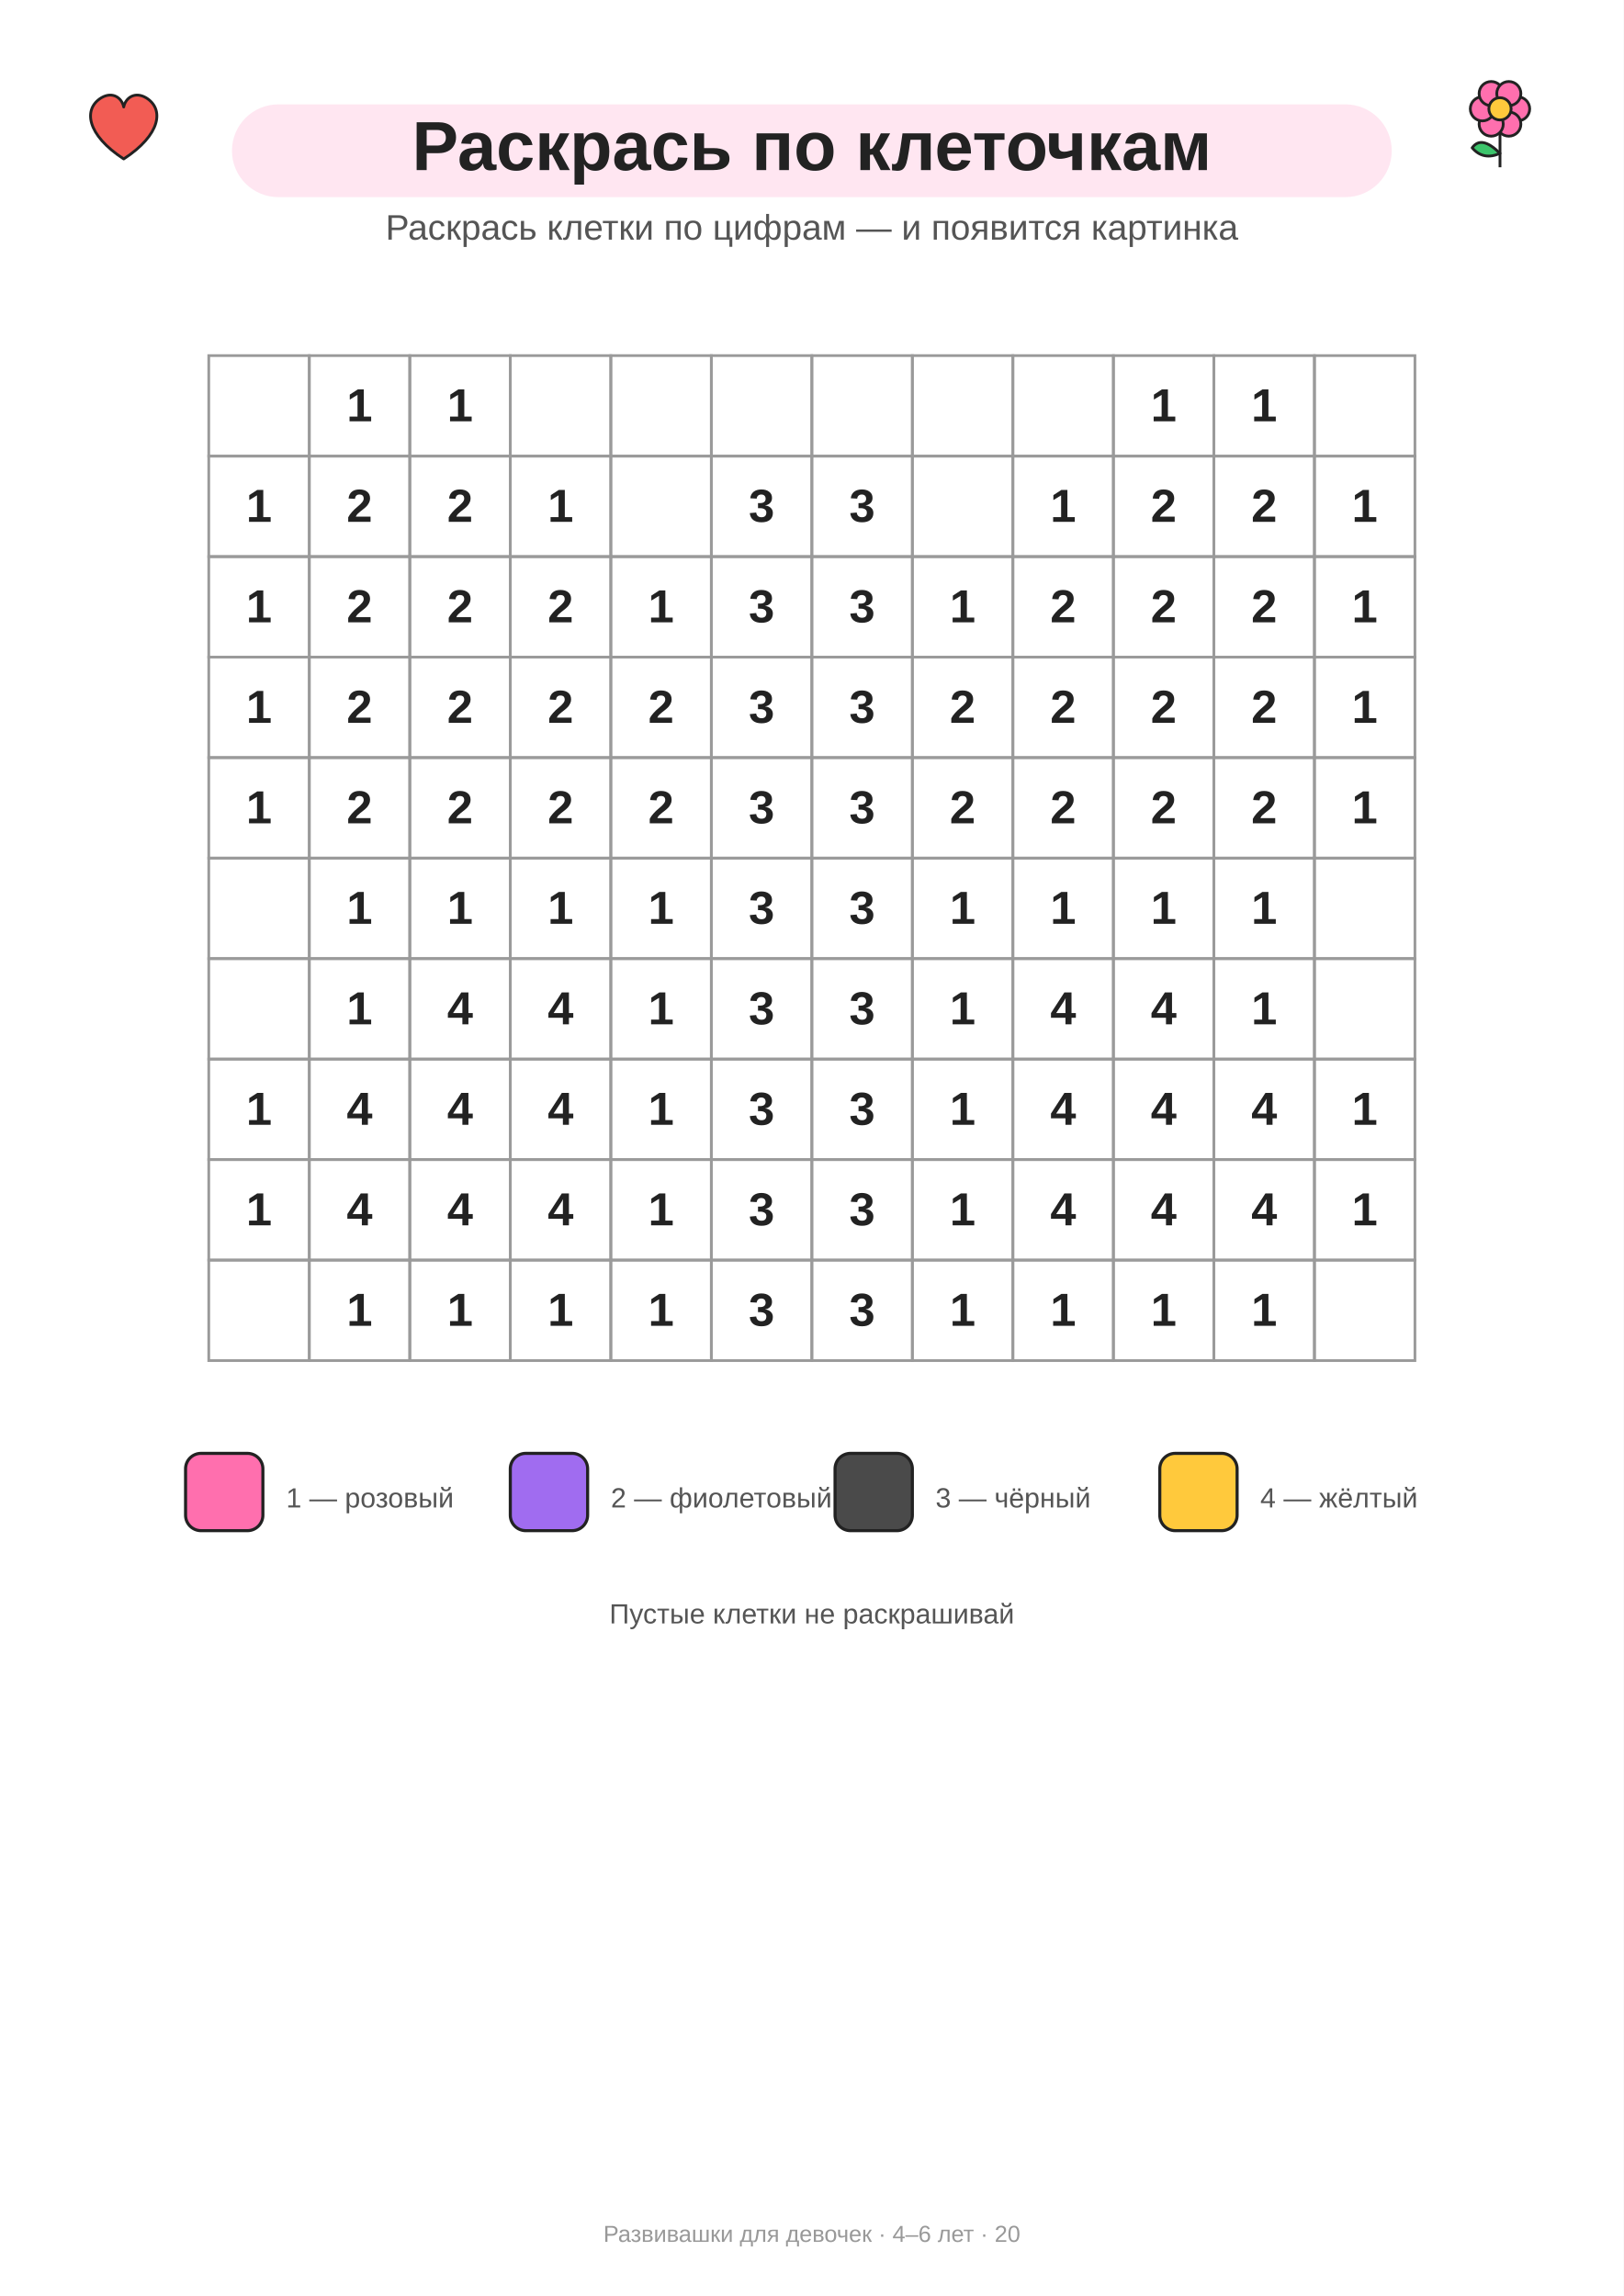
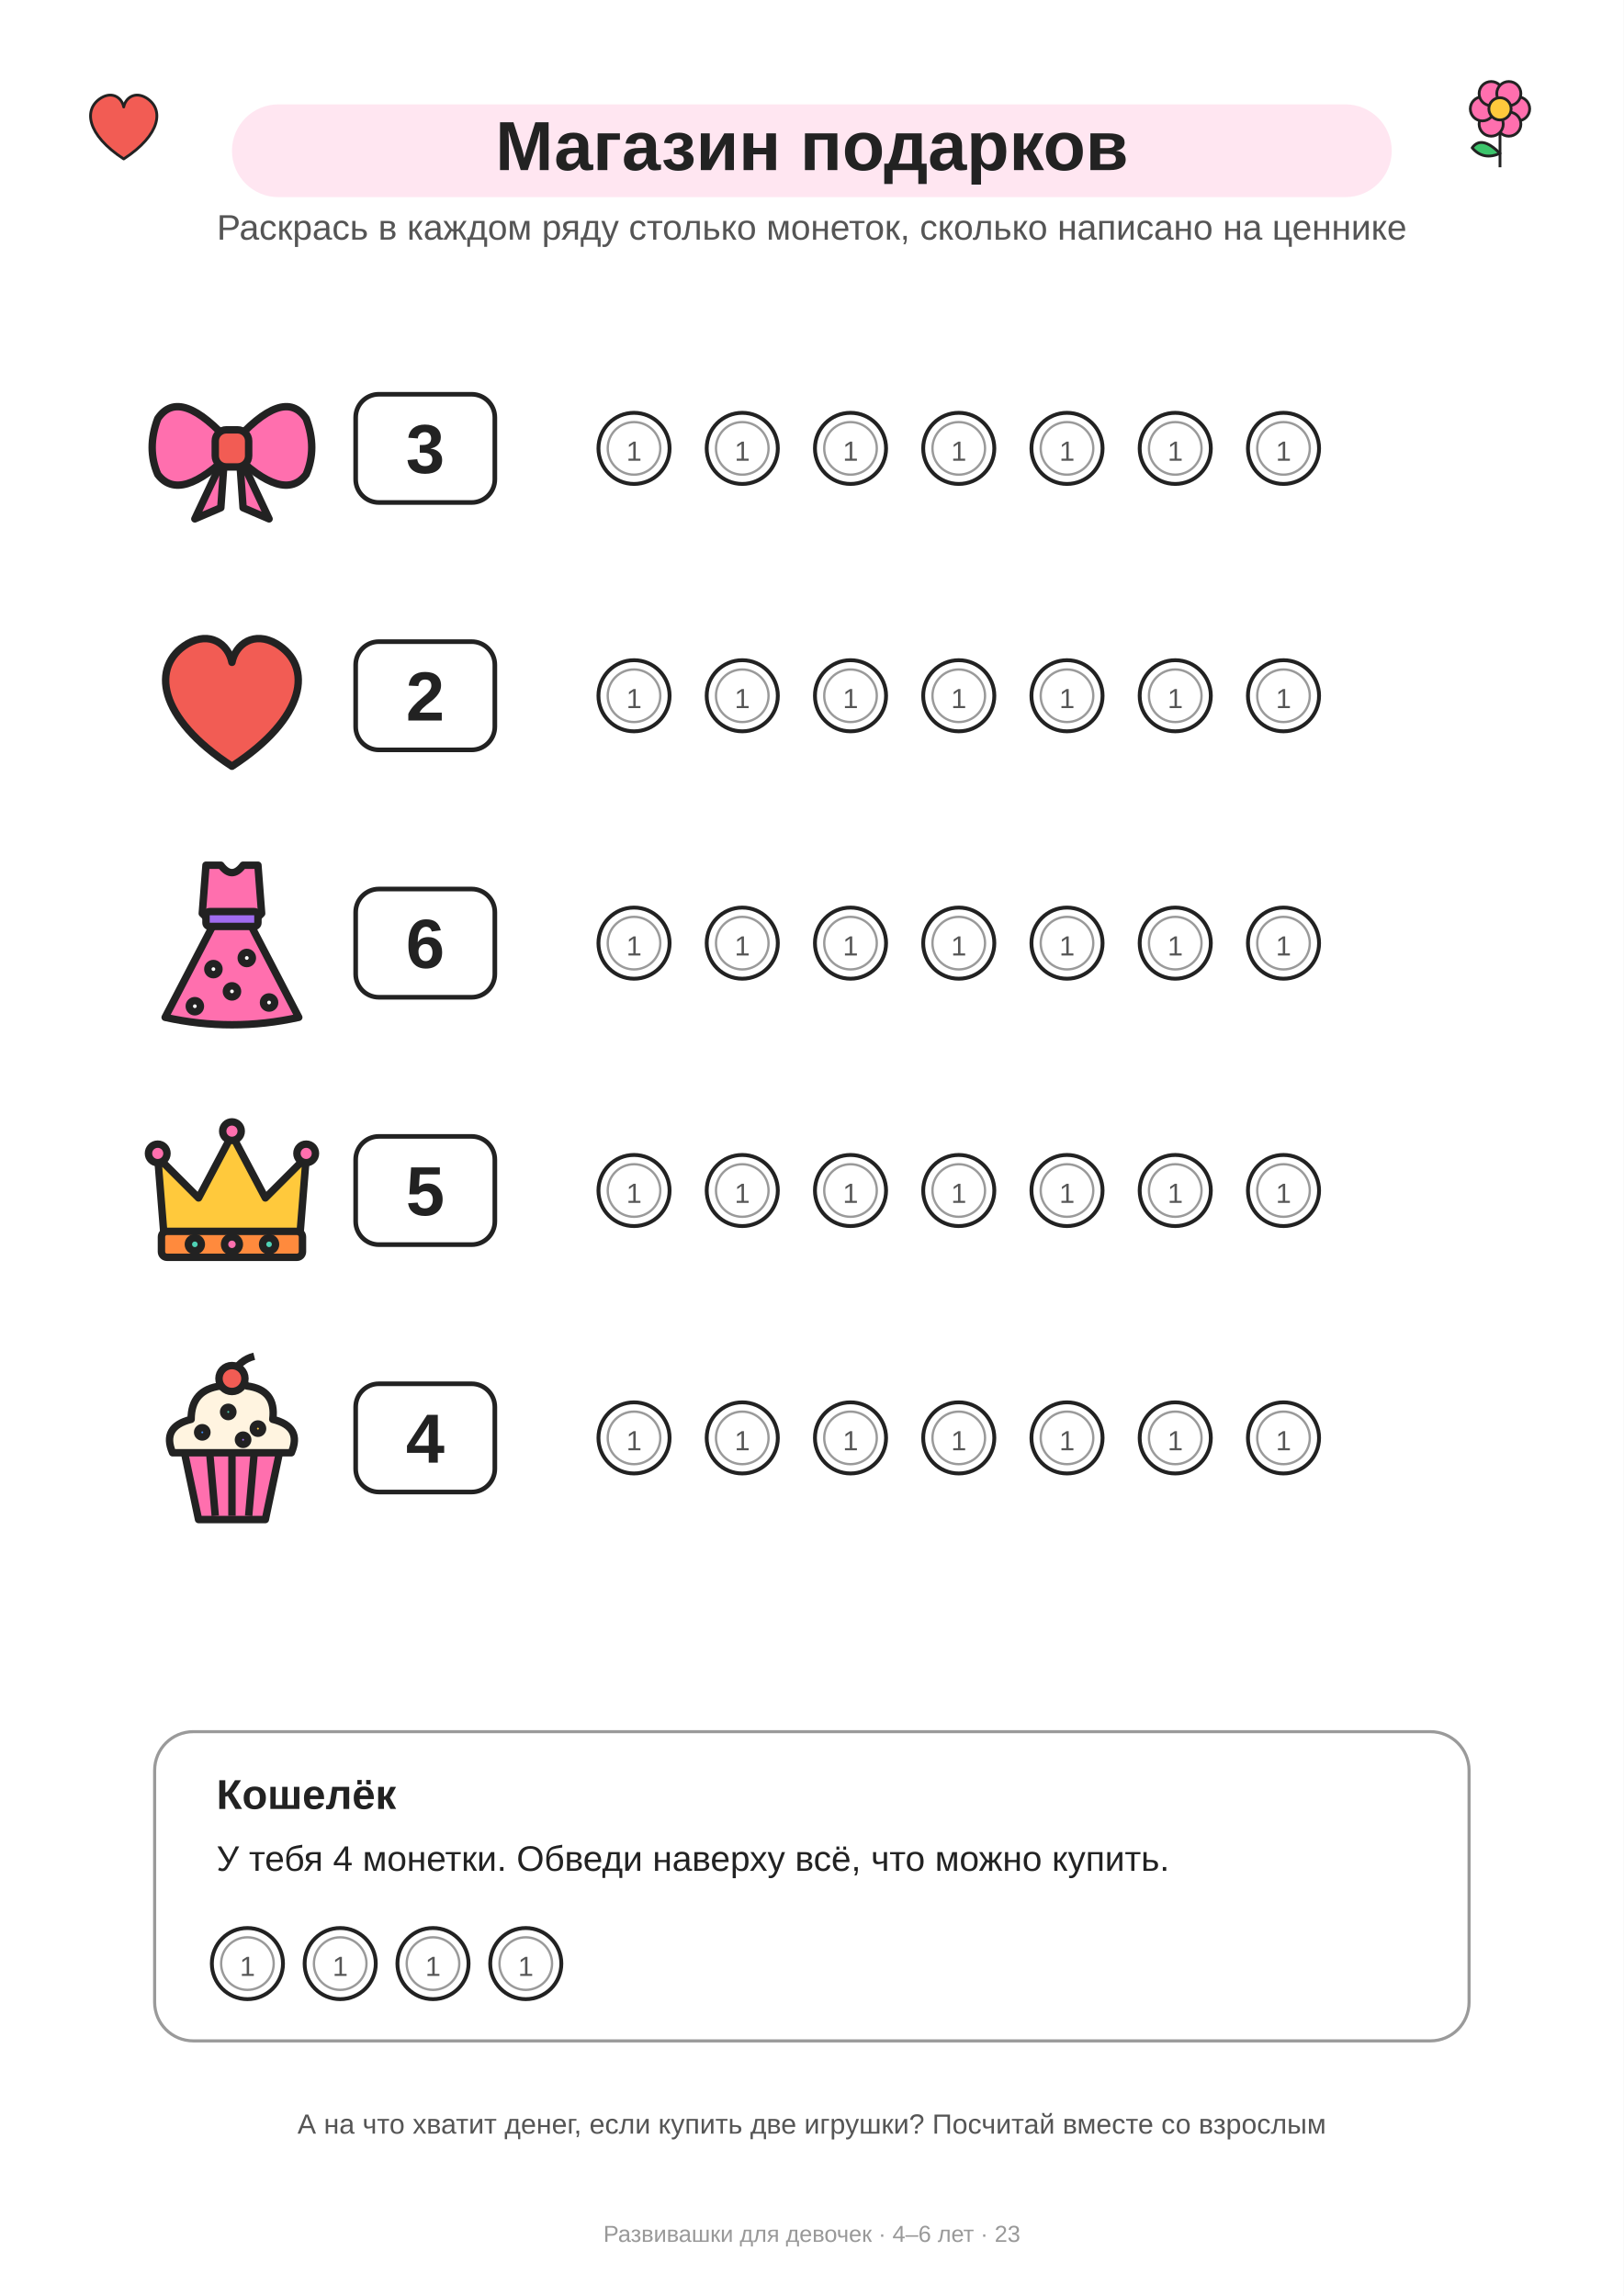
<svg xmlns="http://www.w3.org/2000/svg" viewBox="0 0 210 297" width="210mm" height="297mm">
  <style>
  text { font-family: "Segoe UI", "Arial", sans-serif; fill: #222; }
  .title { font-size: 9px; font-weight: 700; }
  .task { font-size: 4.6px; fill: #555; }
  .cover1 { font-size: 15px; font-weight: 700; fill: #C94B4B; }
  .h3 { font-size: 5.4px; font-weight: 700; }
  .body { font-size: 4.6px; }
  .small { font-size: 3.6px; fill: #555; }
  .foot { font-size: 3px; fill: #999; }
  .digit { font-size: 9px; font-weight: 700; }
  .dotnum { font-size: 5.6px; font-weight: 700; }
  .cbn { font-size: 6px; font-weight: 700; }
  .dict { font-size: 7px; font-weight: 700; }
  .trace { font-size: 26px; font-weight: 700; fill: #eeeeee; stroke: #8a8a8a; stroke-width: 0.5; stroke-dasharray: 1.2 1; }
  .traceword { font-size: 17px; font-weight: 700; fill: #eeeeee; stroke: #8a8a8a; stroke-width: 0.4; stroke-dasharray: 1 0.8; }
  .word { font-size: 8px; font-weight: 700; letter-spacing: 0.6px; }</style>
  <rect width="210" height="297" fill="#fff" />
  <rect x="30" y="13.5" width="150" height="12" rx="6" fill="#FFE6F1" />
-   <text x="105" y="22" text-anchor="middle" class="title">Раскрась по клеточкам</text>
-   <text x="105" y="31" text-anchor="middle" class="task">Раскрась клетки по цифрам — и появится картинка</text>
+   <text x="105" y="22" text-anchor="middle" class="title">Магазин подарков</text>
+   <text x="105" y="31" text-anchor="middle" class="task">Раскрась в каждом ряду столько монеток, сколько написано на ценнике</text>
  <g transform="translate(10 10) scale(0.12)" stroke="#222" stroke-width="3" stroke-linejoin="round">
    <path d="M50 88 C10 62 6 34 26 22 C38 15 48 22 50 32 C52 22 62 15 74 22 C94 34 90 62 50 88 Z" fill="#F25C54" />
  </g>
  <g transform="translate(188 10) scale(0.12)" stroke="#222" stroke-width="3" stroke-linejoin="round">
    <path d="M50 50 L50 97" fill="none" />
    <path d="M50 82 Q30 62 20 76 Q32 90 50 82 Z" fill="#3CC46B" />
    <circle cx="69" cy="34" r="13" fill="#FF6FAE" />
    <circle cx="59.5" cy="50.45" r="13" fill="#FF6FAE" />
    <circle cx="40.5" cy="50.45" r="13" fill="#FF6FAE" />
    <circle cx="31" cy="34" r="13" fill="#FF6FAE" />
    <circle cx="40.5" cy="17.55" r="13" fill="#FF6FAE" />
    <circle cx="59.5" cy="17.55" r="13" fill="#FF6FAE" />
    <circle cx="50" cy="34" r="12" fill="#FFC93C" />
  </g>
-   <rect x="27" y="46" width="13" height="13" fill="none" stroke="#9a9a9a" stroke-width="0.35" />
-   <rect x="40" y="46" width="13" height="13" fill="none" stroke="#9a9a9a" stroke-width="0.35" />
-   <text x="46.5" y="54.5" text-anchor="middle" class="cbn">1</text>
-   <rect x="53" y="46" width="13" height="13" fill="none" stroke="#9a9a9a" stroke-width="0.35" />
-   <text x="59.5" y="54.5" text-anchor="middle" class="cbn">1</text>
-   <rect x="66" y="46" width="13" height="13" fill="none" stroke="#9a9a9a" stroke-width="0.35" />
-   <rect x="79" y="46" width="13" height="13" fill="none" stroke="#9a9a9a" stroke-width="0.35" />
-   <rect x="92" y="46" width="13" height="13" fill="none" stroke="#9a9a9a" stroke-width="0.35" />
-   <rect x="105" y="46" width="13" height="13" fill="none" stroke="#9a9a9a" stroke-width="0.35" />
-   <rect x="118" y="46" width="13" height="13" fill="none" stroke="#9a9a9a" stroke-width="0.35" />
-   <rect x="131" y="46" width="13" height="13" fill="none" stroke="#9a9a9a" stroke-width="0.35" />
-   <rect x="144" y="46" width="13" height="13" fill="none" stroke="#9a9a9a" stroke-width="0.35" />
-   <text x="150.5" y="54.5" text-anchor="middle" class="cbn">1</text>
-   <rect x="157" y="46" width="13" height="13" fill="none" stroke="#9a9a9a" stroke-width="0.35" />
-   <text x="163.5" y="54.5" text-anchor="middle" class="cbn">1</text>
-   <rect x="170" y="46" width="13" height="13" fill="none" stroke="#9a9a9a" stroke-width="0.35" />
-   <rect x="27" y="59" width="13" height="13" fill="none" stroke="#9a9a9a" stroke-width="0.35" />
-   <text x="33.5" y="67.5" text-anchor="middle" class="cbn">1</text>
-   <rect x="40" y="59" width="13" height="13" fill="none" stroke="#9a9a9a" stroke-width="0.35" />
-   <text x="46.5" y="67.5" text-anchor="middle" class="cbn">2</text>
-   <rect x="53" y="59" width="13" height="13" fill="none" stroke="#9a9a9a" stroke-width="0.35" />
-   <text x="59.5" y="67.5" text-anchor="middle" class="cbn">2</text>
-   <rect x="66" y="59" width="13" height="13" fill="none" stroke="#9a9a9a" stroke-width="0.35" />
-   <text x="72.5" y="67.5" text-anchor="middle" class="cbn">1</text>
-   <rect x="79" y="59" width="13" height="13" fill="none" stroke="#9a9a9a" stroke-width="0.35" />
-   <rect x="92" y="59" width="13" height="13" fill="none" stroke="#9a9a9a" stroke-width="0.35" />
-   <text x="98.5" y="67.5" text-anchor="middle" class="cbn">3</text>
-   <rect x="105" y="59" width="13" height="13" fill="none" stroke="#9a9a9a" stroke-width="0.35" />
-   <text x="111.5" y="67.5" text-anchor="middle" class="cbn">3</text>
-   <rect x="118" y="59" width="13" height="13" fill="none" stroke="#9a9a9a" stroke-width="0.35" />
-   <rect x="131" y="59" width="13" height="13" fill="none" stroke="#9a9a9a" stroke-width="0.35" />
-   <text x="137.5" y="67.5" text-anchor="middle" class="cbn">1</text>
-   <rect x="144" y="59" width="13" height="13" fill="none" stroke="#9a9a9a" stroke-width="0.35" />
-   <text x="150.5" y="67.5" text-anchor="middle" class="cbn">2</text>
-   <rect x="157" y="59" width="13" height="13" fill="none" stroke="#9a9a9a" stroke-width="0.35" />
-   <text x="163.5" y="67.5" text-anchor="middle" class="cbn">2</text>
-   <rect x="170" y="59" width="13" height="13" fill="none" stroke="#9a9a9a" stroke-width="0.35" />
-   <text x="176.5" y="67.5" text-anchor="middle" class="cbn">1</text>
-   <rect x="27" y="72" width="13" height="13" fill="none" stroke="#9a9a9a" stroke-width="0.35" />
-   <text x="33.5" y="80.5" text-anchor="middle" class="cbn">1</text>
-   <rect x="40" y="72" width="13" height="13" fill="none" stroke="#9a9a9a" stroke-width="0.35" />
-   <text x="46.5" y="80.5" text-anchor="middle" class="cbn">2</text>
-   <rect x="53" y="72" width="13" height="13" fill="none" stroke="#9a9a9a" stroke-width="0.35" />
-   <text x="59.5" y="80.5" text-anchor="middle" class="cbn">2</text>
-   <rect x="66" y="72" width="13" height="13" fill="none" stroke="#9a9a9a" stroke-width="0.35" />
-   <text x="72.5" y="80.5" text-anchor="middle" class="cbn">2</text>
-   <rect x="79" y="72" width="13" height="13" fill="none" stroke="#9a9a9a" stroke-width="0.35" />
-   <text x="85.5" y="80.5" text-anchor="middle" class="cbn">1</text>
-   <rect x="92" y="72" width="13" height="13" fill="none" stroke="#9a9a9a" stroke-width="0.35" />
-   <text x="98.5" y="80.5" text-anchor="middle" class="cbn">3</text>
-   <rect x="105" y="72" width="13" height="13" fill="none" stroke="#9a9a9a" stroke-width="0.35" />
-   <text x="111.5" y="80.5" text-anchor="middle" class="cbn">3</text>
-   <rect x="118" y="72" width="13" height="13" fill="none" stroke="#9a9a9a" stroke-width="0.35" />
-   <text x="124.5" y="80.5" text-anchor="middle" class="cbn">1</text>
-   <rect x="131" y="72" width="13" height="13" fill="none" stroke="#9a9a9a" stroke-width="0.35" />
-   <text x="137.5" y="80.5" text-anchor="middle" class="cbn">2</text>
-   <rect x="144" y="72" width="13" height="13" fill="none" stroke="#9a9a9a" stroke-width="0.35" />
-   <text x="150.5" y="80.5" text-anchor="middle" class="cbn">2</text>
-   <rect x="157" y="72" width="13" height="13" fill="none" stroke="#9a9a9a" stroke-width="0.35" />
-   <text x="163.5" y="80.5" text-anchor="middle" class="cbn">2</text>
-   <rect x="170" y="72" width="13" height="13" fill="none" stroke="#9a9a9a" stroke-width="0.35" />
-   <text x="176.5" y="80.5" text-anchor="middle" class="cbn">1</text>
-   <rect x="27" y="85" width="13" height="13" fill="none" stroke="#9a9a9a" stroke-width="0.35" />
-   <text x="33.5" y="93.5" text-anchor="middle" class="cbn">1</text>
-   <rect x="40" y="85" width="13" height="13" fill="none" stroke="#9a9a9a" stroke-width="0.35" />
-   <text x="46.5" y="93.5" text-anchor="middle" class="cbn">2</text>
-   <rect x="53" y="85" width="13" height="13" fill="none" stroke="#9a9a9a" stroke-width="0.35" />
-   <text x="59.5" y="93.5" text-anchor="middle" class="cbn">2</text>
-   <rect x="66" y="85" width="13" height="13" fill="none" stroke="#9a9a9a" stroke-width="0.35" />
-   <text x="72.5" y="93.5" text-anchor="middle" class="cbn">2</text>
-   <rect x="79" y="85" width="13" height="13" fill="none" stroke="#9a9a9a" stroke-width="0.35" />
-   <text x="85.5" y="93.5" text-anchor="middle" class="cbn">2</text>
-   <rect x="92" y="85" width="13" height="13" fill="none" stroke="#9a9a9a" stroke-width="0.35" />
-   <text x="98.5" y="93.5" text-anchor="middle" class="cbn">3</text>
-   <rect x="105" y="85" width="13" height="13" fill="none" stroke="#9a9a9a" stroke-width="0.35" />
-   <text x="111.5" y="93.5" text-anchor="middle" class="cbn">3</text>
-   <rect x="118" y="85" width="13" height="13" fill="none" stroke="#9a9a9a" stroke-width="0.35" />
-   <text x="124.5" y="93.5" text-anchor="middle" class="cbn">2</text>
-   <rect x="131" y="85" width="13" height="13" fill="none" stroke="#9a9a9a" stroke-width="0.35" />
-   <text x="137.5" y="93.5" text-anchor="middle" class="cbn">2</text>
-   <rect x="144" y="85" width="13" height="13" fill="none" stroke="#9a9a9a" stroke-width="0.35" />
-   <text x="150.5" y="93.5" text-anchor="middle" class="cbn">2</text>
-   <rect x="157" y="85" width="13" height="13" fill="none" stroke="#9a9a9a" stroke-width="0.35" />
-   <text x="163.5" y="93.5" text-anchor="middle" class="cbn">2</text>
-   <rect x="170" y="85" width="13" height="13" fill="none" stroke="#9a9a9a" stroke-width="0.35" />
-   <text x="176.5" y="93.5" text-anchor="middle" class="cbn">1</text>
-   <rect x="27" y="98" width="13" height="13" fill="none" stroke="#9a9a9a" stroke-width="0.35" />
-   <text x="33.5" y="106.5" text-anchor="middle" class="cbn">1</text>
-   <rect x="40" y="98" width="13" height="13" fill="none" stroke="#9a9a9a" stroke-width="0.35" />
-   <text x="46.5" y="106.5" text-anchor="middle" class="cbn">2</text>
-   <rect x="53" y="98" width="13" height="13" fill="none" stroke="#9a9a9a" stroke-width="0.35" />
-   <text x="59.5" y="106.5" text-anchor="middle" class="cbn">2</text>
-   <rect x="66" y="98" width="13" height="13" fill="none" stroke="#9a9a9a" stroke-width="0.35" />
-   <text x="72.5" y="106.5" text-anchor="middle" class="cbn">2</text>
-   <rect x="79" y="98" width="13" height="13" fill="none" stroke="#9a9a9a" stroke-width="0.35" />
-   <text x="85.5" y="106.5" text-anchor="middle" class="cbn">2</text>
-   <rect x="92" y="98" width="13" height="13" fill="none" stroke="#9a9a9a" stroke-width="0.35" />
-   <text x="98.5" y="106.5" text-anchor="middle" class="cbn">3</text>
-   <rect x="105" y="98" width="13" height="13" fill="none" stroke="#9a9a9a" stroke-width="0.35" />
-   <text x="111.5" y="106.5" text-anchor="middle" class="cbn">3</text>
-   <rect x="118" y="98" width="13" height="13" fill="none" stroke="#9a9a9a" stroke-width="0.35" />
-   <text x="124.5" y="106.5" text-anchor="middle" class="cbn">2</text>
-   <rect x="131" y="98" width="13" height="13" fill="none" stroke="#9a9a9a" stroke-width="0.35" />
-   <text x="137.5" y="106.5" text-anchor="middle" class="cbn">2</text>
-   <rect x="144" y="98" width="13" height="13" fill="none" stroke="#9a9a9a" stroke-width="0.35" />
-   <text x="150.5" y="106.5" text-anchor="middle" class="cbn">2</text>
-   <rect x="157" y="98" width="13" height="13" fill="none" stroke="#9a9a9a" stroke-width="0.35" />
-   <text x="163.5" y="106.5" text-anchor="middle" class="cbn">2</text>
-   <rect x="170" y="98" width="13" height="13" fill="none" stroke="#9a9a9a" stroke-width="0.35" />
-   <text x="176.5" y="106.5" text-anchor="middle" class="cbn">1</text>
-   <rect x="27" y="111" width="13" height="13" fill="none" stroke="#9a9a9a" stroke-width="0.35" />
-   <rect x="40" y="111" width="13" height="13" fill="none" stroke="#9a9a9a" stroke-width="0.35" />
-   <text x="46.5" y="119.5" text-anchor="middle" class="cbn">1</text>
-   <rect x="53" y="111" width="13" height="13" fill="none" stroke="#9a9a9a" stroke-width="0.35" />
-   <text x="59.5" y="119.5" text-anchor="middle" class="cbn">1</text>
-   <rect x="66" y="111" width="13" height="13" fill="none" stroke="#9a9a9a" stroke-width="0.35" />
-   <text x="72.5" y="119.5" text-anchor="middle" class="cbn">1</text>
-   <rect x="79" y="111" width="13" height="13" fill="none" stroke="#9a9a9a" stroke-width="0.35" />
-   <text x="85.5" y="119.5" text-anchor="middle" class="cbn">1</text>
-   <rect x="92" y="111" width="13" height="13" fill="none" stroke="#9a9a9a" stroke-width="0.35" />
-   <text x="98.5" y="119.5" text-anchor="middle" class="cbn">3</text>
-   <rect x="105" y="111" width="13" height="13" fill="none" stroke="#9a9a9a" stroke-width="0.35" />
-   <text x="111.5" y="119.5" text-anchor="middle" class="cbn">3</text>
-   <rect x="118" y="111" width="13" height="13" fill="none" stroke="#9a9a9a" stroke-width="0.35" />
-   <text x="124.5" y="119.5" text-anchor="middle" class="cbn">1</text>
-   <rect x="131" y="111" width="13" height="13" fill="none" stroke="#9a9a9a" stroke-width="0.35" />
-   <text x="137.5" y="119.5" text-anchor="middle" class="cbn">1</text>
-   <rect x="144" y="111" width="13" height="13" fill="none" stroke="#9a9a9a" stroke-width="0.35" />
-   <text x="150.5" y="119.5" text-anchor="middle" class="cbn">1</text>
-   <rect x="157" y="111" width="13" height="13" fill="none" stroke="#9a9a9a" stroke-width="0.35" />
-   <text x="163.5" y="119.5" text-anchor="middle" class="cbn">1</text>
-   <rect x="170" y="111" width="13" height="13" fill="none" stroke="#9a9a9a" stroke-width="0.35" />
-   <rect x="27" y="124" width="13" height="13" fill="none" stroke="#9a9a9a" stroke-width="0.35" />
-   <rect x="40" y="124" width="13" height="13" fill="none" stroke="#9a9a9a" stroke-width="0.35" />
-   <text x="46.5" y="132.5" text-anchor="middle" class="cbn">1</text>
-   <rect x="53" y="124" width="13" height="13" fill="none" stroke="#9a9a9a" stroke-width="0.35" />
-   <text x="59.5" y="132.5" text-anchor="middle" class="cbn">4</text>
-   <rect x="66" y="124" width="13" height="13" fill="none" stroke="#9a9a9a" stroke-width="0.35" />
-   <text x="72.5" y="132.5" text-anchor="middle" class="cbn">4</text>
-   <rect x="79" y="124" width="13" height="13" fill="none" stroke="#9a9a9a" stroke-width="0.35" />
-   <text x="85.5" y="132.5" text-anchor="middle" class="cbn">1</text>
-   <rect x="92" y="124" width="13" height="13" fill="none" stroke="#9a9a9a" stroke-width="0.35" />
-   <text x="98.5" y="132.5" text-anchor="middle" class="cbn">3</text>
-   <rect x="105" y="124" width="13" height="13" fill="none" stroke="#9a9a9a" stroke-width="0.35" />
-   <text x="111.5" y="132.5" text-anchor="middle" class="cbn">3</text>
-   <rect x="118" y="124" width="13" height="13" fill="none" stroke="#9a9a9a" stroke-width="0.35" />
-   <text x="124.5" y="132.5" text-anchor="middle" class="cbn">1</text>
-   <rect x="131" y="124" width="13" height="13" fill="none" stroke="#9a9a9a" stroke-width="0.35" />
-   <text x="137.5" y="132.5" text-anchor="middle" class="cbn">4</text>
-   <rect x="144" y="124" width="13" height="13" fill="none" stroke="#9a9a9a" stroke-width="0.35" />
-   <text x="150.5" y="132.5" text-anchor="middle" class="cbn">4</text>
-   <rect x="157" y="124" width="13" height="13" fill="none" stroke="#9a9a9a" stroke-width="0.35" />
-   <text x="163.5" y="132.5" text-anchor="middle" class="cbn">1</text>
-   <rect x="170" y="124" width="13" height="13" fill="none" stroke="#9a9a9a" stroke-width="0.35" />
-   <rect x="27" y="137" width="13" height="13" fill="none" stroke="#9a9a9a" stroke-width="0.35" />
-   <text x="33.5" y="145.5" text-anchor="middle" class="cbn">1</text>
-   <rect x="40" y="137" width="13" height="13" fill="none" stroke="#9a9a9a" stroke-width="0.35" />
-   <text x="46.5" y="145.5" text-anchor="middle" class="cbn">4</text>
-   <rect x="53" y="137" width="13" height="13" fill="none" stroke="#9a9a9a" stroke-width="0.35" />
-   <text x="59.5" y="145.5" text-anchor="middle" class="cbn">4</text>
-   <rect x="66" y="137" width="13" height="13" fill="none" stroke="#9a9a9a" stroke-width="0.35" />
-   <text x="72.5" y="145.5" text-anchor="middle" class="cbn">4</text>
-   <rect x="79" y="137" width="13" height="13" fill="none" stroke="#9a9a9a" stroke-width="0.35" />
-   <text x="85.5" y="145.5" text-anchor="middle" class="cbn">1</text>
-   <rect x="92" y="137" width="13" height="13" fill="none" stroke="#9a9a9a" stroke-width="0.35" />
-   <text x="98.5" y="145.5" text-anchor="middle" class="cbn">3</text>
-   <rect x="105" y="137" width="13" height="13" fill="none" stroke="#9a9a9a" stroke-width="0.35" />
-   <text x="111.5" y="145.5" text-anchor="middle" class="cbn">3</text>
-   <rect x="118" y="137" width="13" height="13" fill="none" stroke="#9a9a9a" stroke-width="0.35" />
-   <text x="124.5" y="145.5" text-anchor="middle" class="cbn">1</text>
-   <rect x="131" y="137" width="13" height="13" fill="none" stroke="#9a9a9a" stroke-width="0.35" />
-   <text x="137.5" y="145.5" text-anchor="middle" class="cbn">4</text>
-   <rect x="144" y="137" width="13" height="13" fill="none" stroke="#9a9a9a" stroke-width="0.35" />
-   <text x="150.5" y="145.5" text-anchor="middle" class="cbn">4</text>
-   <rect x="157" y="137" width="13" height="13" fill="none" stroke="#9a9a9a" stroke-width="0.35" />
-   <text x="163.5" y="145.5" text-anchor="middle" class="cbn">4</text>
-   <rect x="170" y="137" width="13" height="13" fill="none" stroke="#9a9a9a" stroke-width="0.35" />
-   <text x="176.5" y="145.5" text-anchor="middle" class="cbn">1</text>
-   <rect x="27" y="150" width="13" height="13" fill="none" stroke="#9a9a9a" stroke-width="0.35" />
-   <text x="33.5" y="158.5" text-anchor="middle" class="cbn">1</text>
-   <rect x="40" y="150" width="13" height="13" fill="none" stroke="#9a9a9a" stroke-width="0.35" />
-   <text x="46.5" y="158.5" text-anchor="middle" class="cbn">4</text>
-   <rect x="53" y="150" width="13" height="13" fill="none" stroke="#9a9a9a" stroke-width="0.35" />
-   <text x="59.5" y="158.5" text-anchor="middle" class="cbn">4</text>
-   <rect x="66" y="150" width="13" height="13" fill="none" stroke="#9a9a9a" stroke-width="0.35" />
-   <text x="72.5" y="158.5" text-anchor="middle" class="cbn">4</text>
-   <rect x="79" y="150" width="13" height="13" fill="none" stroke="#9a9a9a" stroke-width="0.35" />
-   <text x="85.5" y="158.5" text-anchor="middle" class="cbn">1</text>
-   <rect x="92" y="150" width="13" height="13" fill="none" stroke="#9a9a9a" stroke-width="0.35" />
-   <text x="98.5" y="158.5" text-anchor="middle" class="cbn">3</text>
-   <rect x="105" y="150" width="13" height="13" fill="none" stroke="#9a9a9a" stroke-width="0.35" />
-   <text x="111.5" y="158.5" text-anchor="middle" class="cbn">3</text>
-   <rect x="118" y="150" width="13" height="13" fill="none" stroke="#9a9a9a" stroke-width="0.35" />
-   <text x="124.5" y="158.5" text-anchor="middle" class="cbn">1</text>
-   <rect x="131" y="150" width="13" height="13" fill="none" stroke="#9a9a9a" stroke-width="0.35" />
-   <text x="137.5" y="158.5" text-anchor="middle" class="cbn">4</text>
-   <rect x="144" y="150" width="13" height="13" fill="none" stroke="#9a9a9a" stroke-width="0.35" />
-   <text x="150.5" y="158.5" text-anchor="middle" class="cbn">4</text>
-   <rect x="157" y="150" width="13" height="13" fill="none" stroke="#9a9a9a" stroke-width="0.35" />
-   <text x="163.5" y="158.5" text-anchor="middle" class="cbn">4</text>
-   <rect x="170" y="150" width="13" height="13" fill="none" stroke="#9a9a9a" stroke-width="0.35" />
-   <text x="176.5" y="158.5" text-anchor="middle" class="cbn">1</text>
-   <rect x="27" y="163" width="13" height="13" fill="none" stroke="#9a9a9a" stroke-width="0.35" />
-   <rect x="40" y="163" width="13" height="13" fill="none" stroke="#9a9a9a" stroke-width="0.35" />
-   <text x="46.5" y="171.5" text-anchor="middle" class="cbn">1</text>
-   <rect x="53" y="163" width="13" height="13" fill="none" stroke="#9a9a9a" stroke-width="0.35" />
-   <text x="59.5" y="171.5" text-anchor="middle" class="cbn">1</text>
-   <rect x="66" y="163" width="13" height="13" fill="none" stroke="#9a9a9a" stroke-width="0.35" />
-   <text x="72.5" y="171.5" text-anchor="middle" class="cbn">1</text>
-   <rect x="79" y="163" width="13" height="13" fill="none" stroke="#9a9a9a" stroke-width="0.35" />
-   <text x="85.5" y="171.5" text-anchor="middle" class="cbn">1</text>
-   <rect x="92" y="163" width="13" height="13" fill="none" stroke="#9a9a9a" stroke-width="0.35" />
-   <text x="98.5" y="171.5" text-anchor="middle" class="cbn">3</text>
-   <rect x="105" y="163" width="13" height="13" fill="none" stroke="#9a9a9a" stroke-width="0.35" />
-   <text x="111.5" y="171.5" text-anchor="middle" class="cbn">3</text>
-   <rect x="118" y="163" width="13" height="13" fill="none" stroke="#9a9a9a" stroke-width="0.35" />
-   <text x="124.5" y="171.5" text-anchor="middle" class="cbn">1</text>
-   <rect x="131" y="163" width="13" height="13" fill="none" stroke="#9a9a9a" stroke-width="0.35" />
-   <text x="137.5" y="171.5" text-anchor="middle" class="cbn">1</text>
-   <rect x="144" y="163" width="13" height="13" fill="none" stroke="#9a9a9a" stroke-width="0.35" />
-   <text x="150.5" y="171.5" text-anchor="middle" class="cbn">1</text>
-   <rect x="157" y="163" width="13" height="13" fill="none" stroke="#9a9a9a" stroke-width="0.35" />
-   <text x="163.5" y="171.5" text-anchor="middle" class="cbn">1</text>
-   <rect x="170" y="163" width="13" height="13" fill="none" stroke="#9a9a9a" stroke-width="0.35" />
-   <rect x="24" y="188" width="10" height="10" rx="2" fill="#FF6FAE" stroke="#222" stroke-width="0.4" />
-   <text x="37" y="195" class="small">1 — розовый</text>
-   <rect x="66" y="188" width="10" height="10" rx="2" fill="#A06CF0" stroke="#222" stroke-width="0.4" />
-   <text x="79" y="195" class="small">2 — фиолетовый</text>
-   <rect x="108" y="188" width="10" height="10" rx="2" fill="#4A4A4A" stroke="#222" stroke-width="0.4" />
-   <text x="121" y="195" class="small">3 — чёрный</text>
-   <rect x="150" y="188" width="10" height="10" rx="2" fill="#FFC93C" stroke="#222" stroke-width="0.4" />
-   <text x="163" y="195" class="small">4 — жёлтый</text>
-   <text x="105" y="210" text-anchor="middle" class="small">Пустые клетки не раскрашивай</text>
-   <text x="105" y="290" text-anchor="middle" class="foot">Развивашки для девочек · 4–6 лет · 20</text>
+   <g transform="translate(18 46) scale(0.24)" stroke="#222" stroke-width="4" stroke-linejoin="round">
+     <path d="M46 54 L30 88 L44 82 Z" fill="#FF6FAE" />
+     <path d="M54 54 L70 88 L56 82 Z" fill="#FF6FAE" />
+     <path d="M50 48 Q22 16 10 34 Q4 50 10 64 Q22 80 50 52 Z" fill="#FF6FAE" />
+     <path d="M50 48 Q78 16 90 34 Q96 50 90 64 Q78 80 50 52 Z" fill="#FF6FAE" />
+     <rect x="41" y="40" width="18" height="20" rx="6" fill="#F25C54" />
+   </g>
+   <rect x="46" y="51" width="18" height="14" rx="3" fill="#FFFFFF" stroke="#222" stroke-width="0.6" />
+   <text x="55" y="61.2" text-anchor="middle" class="digit">3</text>
+   <circle cx="82" cy="58" r="4.6" fill="none" stroke="#222" stroke-width="0.5" />
+   <circle cx="82" cy="58" r="3.4" fill="none" stroke="#9a9a9a" stroke-width="0.3" />
+   <text x="82" y="59.6" text-anchor="middle" class="small">1</text>
+   <circle cx="96" cy="58" r="4.6" fill="none" stroke="#222" stroke-width="0.5" />
+   <circle cx="96" cy="58" r="3.4" fill="none" stroke="#9a9a9a" stroke-width="0.3" />
+   <text x="96" y="59.6" text-anchor="middle" class="small">1</text>
+   <circle cx="110" cy="58" r="4.6" fill="none" stroke="#222" stroke-width="0.5" />
+   <circle cx="110" cy="58" r="3.4" fill="none" stroke="#9a9a9a" stroke-width="0.3" />
+   <text x="110" y="59.6" text-anchor="middle" class="small">1</text>
+   <circle cx="124" cy="58" r="4.6" fill="none" stroke="#222" stroke-width="0.5" />
+   <circle cx="124" cy="58" r="3.4" fill="none" stroke="#9a9a9a" stroke-width="0.3" />
+   <text x="124" y="59.6" text-anchor="middle" class="small">1</text>
+   <circle cx="138" cy="58" r="4.6" fill="none" stroke="#222" stroke-width="0.5" />
+   <circle cx="138" cy="58" r="3.4" fill="none" stroke="#9a9a9a" stroke-width="0.3" />
+   <text x="138" y="59.6" text-anchor="middle" class="small">1</text>
+   <circle cx="152" cy="58" r="4.6" fill="none" stroke="#222" stroke-width="0.5" />
+   <circle cx="152" cy="58" r="3.4" fill="none" stroke="#9a9a9a" stroke-width="0.3" />
+   <text x="152" y="59.6" text-anchor="middle" class="small">1</text>
+   <circle cx="166" cy="58" r="4.6" fill="none" stroke="#222" stroke-width="0.5" />
+   <circle cx="166" cy="58" r="3.4" fill="none" stroke="#9a9a9a" stroke-width="0.3" />
+   <text x="166" y="59.6" text-anchor="middle" class="small">1</text>
+   <g transform="translate(18 78) scale(0.24)" stroke="#222" stroke-width="4" stroke-linejoin="round">
+     <path d="M50 88 C10 62 6 34 26 22 C38 15 48 22 50 32 C52 22 62 15 74 22 C94 34 90 62 50 88 Z" fill="#F25C54" />
+   </g>
+   <rect x="46" y="83" width="18" height="14" rx="3" fill="#FFFFFF" stroke="#222" stroke-width="0.6" />
+   <text x="55" y="93.2" text-anchor="middle" class="digit">2</text>
+   <circle cx="82" cy="90" r="4.6" fill="none" stroke="#222" stroke-width="0.5" />
+   <circle cx="82" cy="90" r="3.4" fill="none" stroke="#9a9a9a" stroke-width="0.3" />
+   <text x="82" y="91.6" text-anchor="middle" class="small">1</text>
+   <circle cx="96" cy="90" r="4.6" fill="none" stroke="#222" stroke-width="0.5" />
+   <circle cx="96" cy="90" r="3.4" fill="none" stroke="#9a9a9a" stroke-width="0.3" />
+   <text x="96" y="91.6" text-anchor="middle" class="small">1</text>
+   <circle cx="110" cy="90" r="4.6" fill="none" stroke="#222" stroke-width="0.5" />
+   <circle cx="110" cy="90" r="3.4" fill="none" stroke="#9a9a9a" stroke-width="0.3" />
+   <text x="110" y="91.6" text-anchor="middle" class="small">1</text>
+   <circle cx="124" cy="90" r="4.6" fill="none" stroke="#222" stroke-width="0.5" />
+   <circle cx="124" cy="90" r="3.4" fill="none" stroke="#9a9a9a" stroke-width="0.3" />
+   <text x="124" y="91.6" text-anchor="middle" class="small">1</text>
+   <circle cx="138" cy="90" r="4.6" fill="none" stroke="#222" stroke-width="0.5" />
+   <circle cx="138" cy="90" r="3.4" fill="none" stroke="#9a9a9a" stroke-width="0.3" />
+   <text x="138" y="91.6" text-anchor="middle" class="small">1</text>
+   <circle cx="152" cy="90" r="4.6" fill="none" stroke="#222" stroke-width="0.5" />
+   <circle cx="152" cy="90" r="3.4" fill="none" stroke="#9a9a9a" stroke-width="0.3" />
+   <text x="152" y="91.6" text-anchor="middle" class="small">1</text>
+   <circle cx="166" cy="90" r="4.6" fill="none" stroke="#222" stroke-width="0.5" />
+   <circle cx="166" cy="90" r="3.4" fill="none" stroke="#9a9a9a" stroke-width="0.3" />
+   <text x="166" y="91.6" text-anchor="middle" class="small">1</text>
+   <g transform="translate(18 110) scale(0.24)" stroke="#222" stroke-width="4" stroke-linejoin="round">
+     <path d="M36 8 L44 8 Q50 16 56 8 L64 8 L66 34 L60 40 L86 90 Q50 98 14 90 L40 40 L34 34 Z" fill="#FF6FAE" />
+     <rect x="36" y="33" width="28" height="8" rx="2" fill="#A06CF0" />
+     <circle cx="40" cy="64" r="3" fill="#FFFFFF" />
+     <circle cx="58" cy="58" r="3" fill="#FFFFFF" />
+     <circle cx="50" cy="76" r="3" fill="#FFFFFF" />
+     <circle cx="30" cy="84" r="3" fill="#FFFFFF" />
+     <circle cx="70" cy="82" r="3" fill="#FFFFFF" />
+   </g>
+   <rect x="46" y="115" width="18" height="14" rx="3" fill="#FFFFFF" stroke="#222" stroke-width="0.6" />
+   <text x="55" y="125.2" text-anchor="middle" class="digit">6</text>
+   <circle cx="82" cy="122" r="4.6" fill="none" stroke="#222" stroke-width="0.5" />
+   <circle cx="82" cy="122" r="3.4" fill="none" stroke="#9a9a9a" stroke-width="0.3" />
+   <text x="82" y="123.6" text-anchor="middle" class="small">1</text>
+   <circle cx="96" cy="122" r="4.6" fill="none" stroke="#222" stroke-width="0.5" />
+   <circle cx="96" cy="122" r="3.4" fill="none" stroke="#9a9a9a" stroke-width="0.3" />
+   <text x="96" y="123.6" text-anchor="middle" class="small">1</text>
+   <circle cx="110" cy="122" r="4.6" fill="none" stroke="#222" stroke-width="0.5" />
+   <circle cx="110" cy="122" r="3.4" fill="none" stroke="#9a9a9a" stroke-width="0.3" />
+   <text x="110" y="123.6" text-anchor="middle" class="small">1</text>
+   <circle cx="124" cy="122" r="4.6" fill="none" stroke="#222" stroke-width="0.5" />
+   <circle cx="124" cy="122" r="3.4" fill="none" stroke="#9a9a9a" stroke-width="0.3" />
+   <text x="124" y="123.6" text-anchor="middle" class="small">1</text>
+   <circle cx="138" cy="122" r="4.6" fill="none" stroke="#222" stroke-width="0.5" />
+   <circle cx="138" cy="122" r="3.4" fill="none" stroke="#9a9a9a" stroke-width="0.3" />
+   <text x="138" y="123.6" text-anchor="middle" class="small">1</text>
+   <circle cx="152" cy="122" r="4.6" fill="none" stroke="#222" stroke-width="0.5" />
+   <circle cx="152" cy="122" r="3.4" fill="none" stroke="#9a9a9a" stroke-width="0.3" />
+   <text x="152" y="123.6" text-anchor="middle" class="small">1</text>
+   <circle cx="166" cy="122" r="4.6" fill="none" stroke="#222" stroke-width="0.5" />
+   <circle cx="166" cy="122" r="3.4" fill="none" stroke="#9a9a9a" stroke-width="0.3" />
+   <text x="166" y="123.6" text-anchor="middle" class="small">1</text>
+   <g transform="translate(18 142) scale(0.24)" stroke="#222" stroke-width="4" stroke-linejoin="round">
+     <path d="M14 82 L10 32 L32 54 L50 20 L68 54 L90 32 L86 82 Z" fill="#FFC93C" />
+     <rect x="12" y="72" width="76" height="14" rx="3" fill="#FF8A3D" />
+     <circle cx="10" cy="30" r="5" fill="#FF6FAE" />
+     <circle cx="50" cy="18" r="5" fill="#FF6FAE" />
+     <circle cx="90" cy="30" r="5" fill="#FF6FAE" />
+     <circle cx="30" cy="79" r="3.5" fill="#4FD1B5" />
+     <circle cx="50" cy="79" r="4" fill="#FF6FAE" />
+     <circle cx="70" cy="79" r="3.5" fill="#4FD1B5" />
+   </g>
+   <rect x="46" y="147" width="18" height="14" rx="3" fill="#FFFFFF" stroke="#222" stroke-width="0.6" />
+   <text x="55" y="157.2" text-anchor="middle" class="digit">5</text>
+   <circle cx="82" cy="154" r="4.6" fill="none" stroke="#222" stroke-width="0.5" />
+   <circle cx="82" cy="154" r="3.4" fill="none" stroke="#9a9a9a" stroke-width="0.3" />
+   <text x="82" y="155.6" text-anchor="middle" class="small">1</text>
+   <circle cx="96" cy="154" r="4.6" fill="none" stroke="#222" stroke-width="0.5" />
+   <circle cx="96" cy="154" r="3.4" fill="none" stroke="#9a9a9a" stroke-width="0.3" />
+   <text x="96" y="155.6" text-anchor="middle" class="small">1</text>
+   <circle cx="110" cy="154" r="4.6" fill="none" stroke="#222" stroke-width="0.5" />
+   <circle cx="110" cy="154" r="3.4" fill="none" stroke="#9a9a9a" stroke-width="0.3" />
+   <text x="110" y="155.6" text-anchor="middle" class="small">1</text>
+   <circle cx="124" cy="154" r="4.6" fill="none" stroke="#222" stroke-width="0.5" />
+   <circle cx="124" cy="154" r="3.4" fill="none" stroke="#9a9a9a" stroke-width="0.3" />
+   <text x="124" y="155.6" text-anchor="middle" class="small">1</text>
+   <circle cx="138" cy="154" r="4.6" fill="none" stroke="#222" stroke-width="0.5" />
+   <circle cx="138" cy="154" r="3.4" fill="none" stroke="#9a9a9a" stroke-width="0.3" />
+   <text x="138" y="155.6" text-anchor="middle" class="small">1</text>
+   <circle cx="152" cy="154" r="4.6" fill="none" stroke="#222" stroke-width="0.5" />
+   <circle cx="152" cy="154" r="3.4" fill="none" stroke="#9a9a9a" stroke-width="0.3" />
+   <text x="152" y="155.6" text-anchor="middle" class="small">1</text>
+   <circle cx="166" cy="154" r="4.6" fill="none" stroke="#222" stroke-width="0.5" />
+   <circle cx="166" cy="154" r="3.4" fill="none" stroke="#9a9a9a" stroke-width="0.3" />
+   <text x="166" y="155.6" text-anchor="middle" class="small">1</text>
+   <g transform="translate(18 174) scale(0.24)" stroke="#222" stroke-width="4" stroke-linejoin="round">
+     <path d="M24 56 L76 56 L68 94 L32 94 Z" fill="#FF6FAE" />
+     <path d="M38 58 L41 92 M50 58 L50 92 M62 58 L59 92" fill="none" />
+     <path d="M18 58 Q12 44 28 40 Q28 24 44 22 Q50 12 58 22 Q74 24 72 40 Q88 44 82 58 Z" fill="#FFF4E0" />
+     <circle cx="34" cy="47" r="2.5" fill="#3D8BFD" />
+     <circle cx="64" cy="45" r="2.5" fill="#FFC93C" />
+     <circle cx="48" cy="36" r="2.5" fill="#4FD1B5" />
+     <circle cx="56" cy="51" r="2.5" fill="#A06CF0" />
+     <path d="M50 16 Q54 8 62 6" fill="none" />
+     <circle cx="50" cy="18" r="7" fill="#F25C54" />
+   </g>
+   <rect x="46" y="179" width="18" height="14" rx="3" fill="#FFFFFF" stroke="#222" stroke-width="0.6" />
+   <text x="55" y="189.2" text-anchor="middle" class="digit">4</text>
+   <circle cx="82" cy="186" r="4.6" fill="none" stroke="#222" stroke-width="0.5" />
+   <circle cx="82" cy="186" r="3.4" fill="none" stroke="#9a9a9a" stroke-width="0.3" />
+   <text x="82" y="187.6" text-anchor="middle" class="small">1</text>
+   <circle cx="96" cy="186" r="4.6" fill="none" stroke="#222" stroke-width="0.5" />
+   <circle cx="96" cy="186" r="3.4" fill="none" stroke="#9a9a9a" stroke-width="0.3" />
+   <text x="96" y="187.6" text-anchor="middle" class="small">1</text>
+   <circle cx="110" cy="186" r="4.6" fill="none" stroke="#222" stroke-width="0.5" />
+   <circle cx="110" cy="186" r="3.4" fill="none" stroke="#9a9a9a" stroke-width="0.3" />
+   <text x="110" y="187.6" text-anchor="middle" class="small">1</text>
+   <circle cx="124" cy="186" r="4.6" fill="none" stroke="#222" stroke-width="0.5" />
+   <circle cx="124" cy="186" r="3.4" fill="none" stroke="#9a9a9a" stroke-width="0.3" />
+   <text x="124" y="187.6" text-anchor="middle" class="small">1</text>
+   <circle cx="138" cy="186" r="4.6" fill="none" stroke="#222" stroke-width="0.5" />
+   <circle cx="138" cy="186" r="3.4" fill="none" stroke="#9a9a9a" stroke-width="0.3" />
+   <text x="138" y="187.6" text-anchor="middle" class="small">1</text>
+   <circle cx="152" cy="186" r="4.6" fill="none" stroke="#222" stroke-width="0.5" />
+   <circle cx="152" cy="186" r="3.4" fill="none" stroke="#9a9a9a" stroke-width="0.3" />
+   <text x="152" y="187.6" text-anchor="middle" class="small">1</text>
+   <circle cx="166" cy="186" r="4.6" fill="none" stroke="#222" stroke-width="0.5" />
+   <circle cx="166" cy="186" r="3.4" fill="none" stroke="#9a9a9a" stroke-width="0.3" />
+   <text x="166" y="187.6" text-anchor="middle" class="small">1</text>
+   <rect x="20" y="224" width="170" height="40" rx="5" fill="none" stroke="#9a9a9a" stroke-width="0.4" />
+   <text x="28" y="234" class="h3">Кошелёк</text>
+   <text x="28" y="242" class="body">У тебя 4 монетки. Обведи наверху всё, что можно купить.</text>
+   <circle cx="32" cy="254" r="4.6" fill="none" stroke="#222" stroke-width="0.5" />
+   <circle cx="32" cy="254" r="3.4" fill="none" stroke="#9a9a9a" stroke-width="0.3" />
+   <text x="32" y="255.6" text-anchor="middle" class="small">1</text>
+   <circle cx="44" cy="254" r="4.6" fill="none" stroke="#222" stroke-width="0.5" />
+   <circle cx="44" cy="254" r="3.4" fill="none" stroke="#9a9a9a" stroke-width="0.3" />
+   <text x="44" y="255.6" text-anchor="middle" class="small">1</text>
+   <circle cx="56" cy="254" r="4.6" fill="none" stroke="#222" stroke-width="0.5" />
+   <circle cx="56" cy="254" r="3.4" fill="none" stroke="#9a9a9a" stroke-width="0.3" />
+   <text x="56" y="255.6" text-anchor="middle" class="small">1</text>
+   <circle cx="68" cy="254" r="4.6" fill="none" stroke="#222" stroke-width="0.5" />
+   <circle cx="68" cy="254" r="3.4" fill="none" stroke="#9a9a9a" stroke-width="0.3" />
+   <text x="68" y="255.6" text-anchor="middle" class="small">1</text>
+   <text x="105" y="276" text-anchor="middle" class="small">А на что хватит денег, если купить две игрушки? Посчитай вместе со взрослым</text>
+   <text x="105" y="290" text-anchor="middle" class="foot">Развивашки для девочек · 4–6 лет · 23</text>
</svg>
